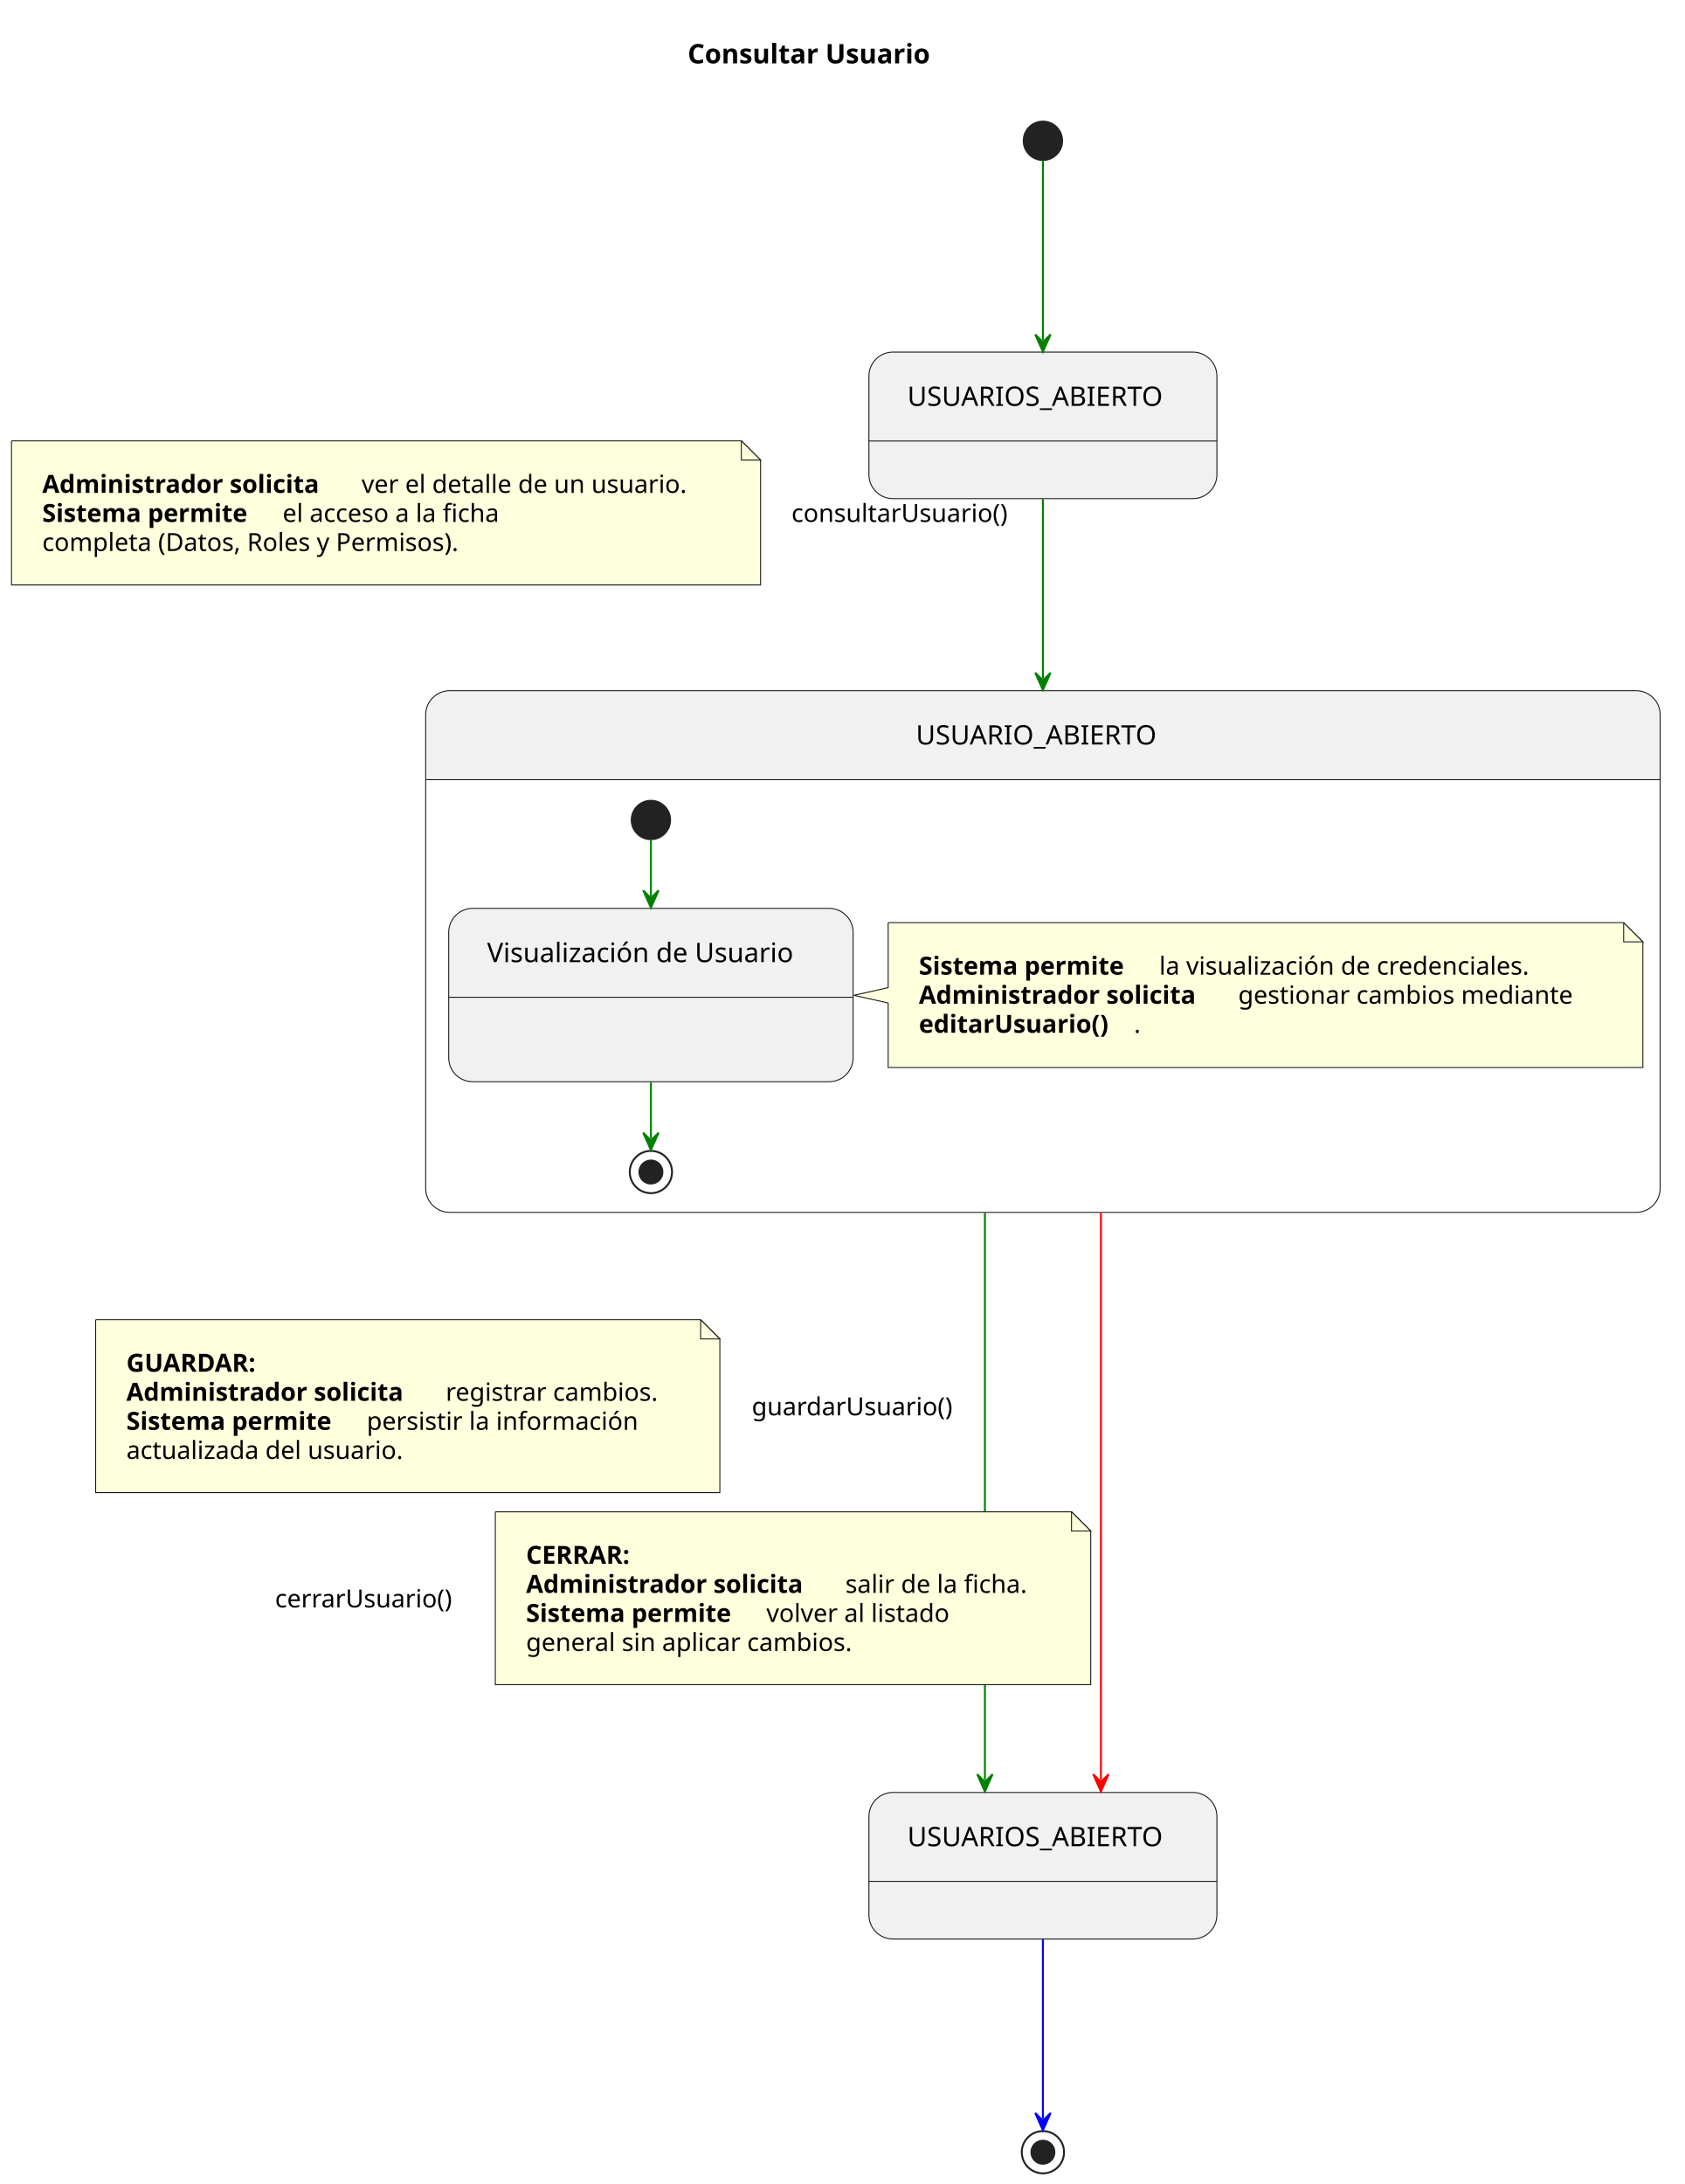
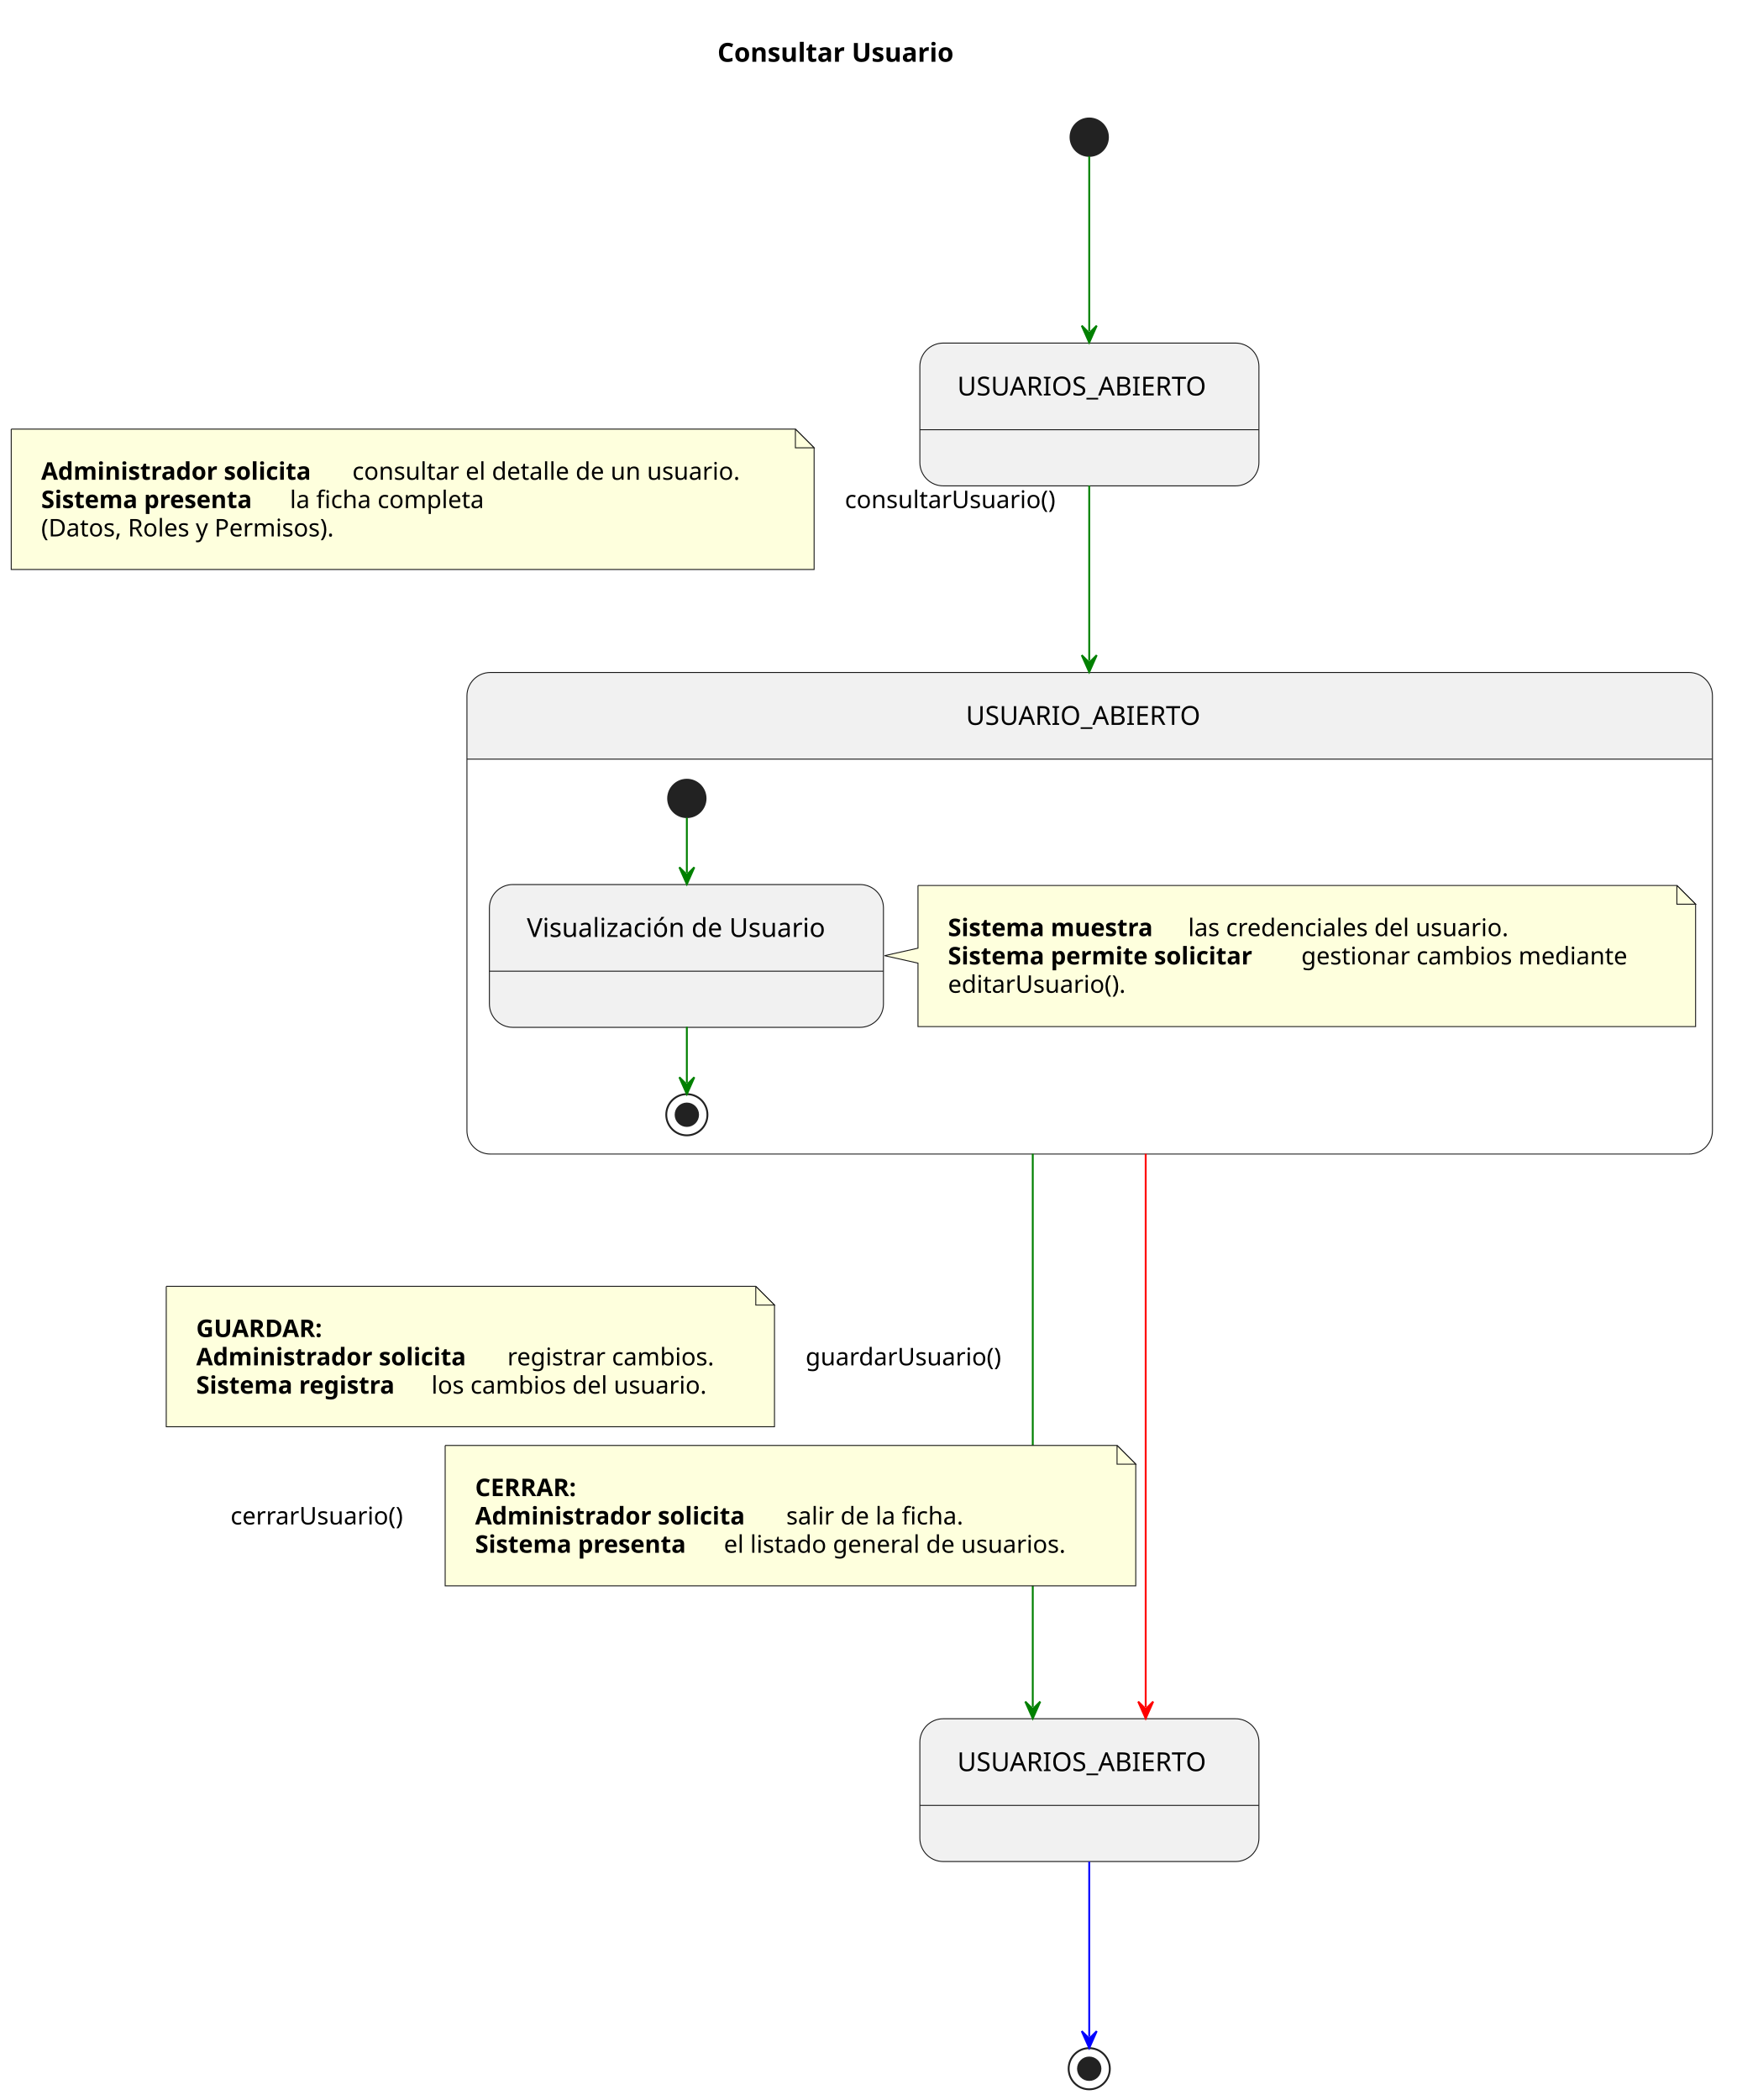
- <svg xmlns="http://www.w3.org/2000/svg" contentStyleType="text/css" data-diagram-type="STATE" height="1137px" preserveAspectRatio="none" style="width:877px;height:1137px;background:#FFFFFF;" version="1.1" viewBox="0 0 877 1137" width="877px" zoomAndPan="magnify">
+ <svg xmlns="http://www.w3.org/2000/svg" contentStyleType="text/css" data-diagram-type="STATE" height="1122px" preserveAspectRatio="none" style="width:928px;height:1122px;background:#FFFFFF;" version="1.1" viewBox="0 0 928 1122" width="928px" zoomAndPan="magnify">
  <defs />
  <g>
    <g class="title" data-source-line="1">
-       <text fill="#000000" font-family="sans-serif" font-size="14" font-weight="bold" lengthAdjust="spacing" textLength="141.312" x="358.032" y="32.995">Consultar Usuario</text>
+       <text fill="#000000" font-family="sans-serif" font-size="14" font-weight="bold" lengthAdjust="spacing" textLength="141.312" x="383.34" y="32.995">Consultar Usuario</text>
    </g>
-     <g>
-       <rect fill="#F1F1F1" height="76.297" rx="12.5" ry="12.5" style="stroke:#181818;stroke-width:0.5;" width="181.176" x="452.41" y="183.297" />
-       <line style="stroke:#181818;stroke-width:0.5;" x1="452.41" x2="633.586" y1="229.594" y2="229.594" />
-       <text fill="#000000" font-family="sans-serif" font-size="14" lengthAdjust="spacing" textLength="141.176" x="472.41" y="211.292">USUARIOS_ABIERTO</text>
+     <g id="USUARIOS_ABIERTO_INICIAL">
+       <rect fill="#F1F1F1" height="76.297" rx="12.5" ry="12.5" style="stroke:#181818;stroke-width:0.5;" width="181.176" x="491.5" y="183.297" />
+       <line style="stroke:#181818;stroke-width:0.5;" x1="491.5" x2="672.676" y1="229.594" y2="229.594" />
+       <text fill="#000000" font-family="sans-serif" font-size="14" lengthAdjust="spacing" textLength="141.176" x="511.5" y="211.292">USUARIOS_ABIERTO</text>
    </g>
-     <path d="M234.13,359.597 L851.876,359.597 A12.5,12.5 0 0 1 864.376,372.097 L864.376,405.894 L221.63,405.894 L221.63,372.097 A12.5,12.5 0 0 1 234.13,359.597" fill="#F1F1F1" />
-     <rect fill="none" height="271.567" rx="12.5" ry="12.5" style="stroke:#181818;stroke-width:0.5;" width="642.746" x="221.63" y="359.597" />
-     <line style="stroke:#181818;stroke-width:0.5;" x1="221.63" x2="864.376" y1="405.894" y2="405.894" />
-     <text fill="#000000" font-family="sans-serif" font-size="14" lengthAdjust="spacing" textLength="132.289" x="476.858" y="387.592">USUARIO_ABIERTO</text>
-     <g>
-       <rect fill="#F1F1F1" height="90.266" rx="12.5" ry="12.5" style="stroke:#181818;stroke-width:0.5;" width="210.55" x="233.63" y="472.894" />
-       <line style="stroke:#181818;stroke-width:0.5;" x1="233.63" x2="444.18" y1="519.191" y2="519.191" />
-       <text fill="#000000" font-family="sans-serif" font-size="14" lengthAdjust="spacing" textLength="170.55" x="253.63" y="500.889">Visualización de Usuario</text>
-       <text fill="#000000" font-family="sans-serif" font-size="12" lengthAdjust="spacing" textLength="3.814" x="248.63" y="545.329"> </text>
+     <path d="M262,359.297 L902.493,359.297 A12.5,12.5 0 0 1 914.993,371.797 L914.993,405.594 L249.5,405.594 L249.5,371.797 A12.5,12.5 0 0 1 262,359.297" fill="#F1F1F1" />
+     <rect fill="none" height="257.297" rx="12.5" ry="12.5" style="stroke:#181818;stroke-width:0.5;" width="665.493" x="249.5" y="359.297" />
+     <line style="stroke:#181818;stroke-width:0.5;" x1="249.5" x2="914.993" y1="405.594" y2="405.594" />
+     <text fill="#000000" font-family="sans-serif" font-size="14" lengthAdjust="spacing" textLength="132.289" x="516.102" y="387.292">USUARIO_ABIERTO</text>
+     <g id="USUARIO_ABIERTO.VisualizacionDatos">
+       <rect fill="#F1F1F1" height="76.297" rx="12.5" ry="12.5" style="stroke:#181818;stroke-width:0.5;" width="210.55" x="261.5" y="472.594" />
+       <line style="stroke:#181818;stroke-width:0.5;" x1="261.5" x2="472.05" y1="518.891" y2="518.891" />
+       <text fill="#000000" font-family="sans-serif" font-size="14" lengthAdjust="spacing" textLength="170.55" x="281.5" y="500.589">Visualización de Usuario</text>
    </g>
-     <ellipse cx="338.9" cy="426.894" fill="#222222" rx="10" ry="10" style="stroke:#222222;stroke-width:1;" />
-     <ellipse cx="338.9" cy="610.164" fill="none" rx="11" ry="11" style="stroke:#222222;stroke-width:1;" />
-     <ellipse cx="338.9" cy="610.164" fill="#222222" rx="6" ry="6" style="stroke:#222222;stroke-width:1;" />
-     <g class="entity" data-qualified-name="USUARIO_ABIERTO_COMP.GMN2" data-source-line="33" id="ent0003">
-       <path d="M462.43,480.334 L462.43,514.164 L444.57,518.164 L462.43,522.164 L462.43,555.732 A0,0 0 0 0 462.43,555.732 L855.376,555.732 A0,0 0 0 0 855.376,555.732 L855.376,490.334 L845.376,480.334 L462.43,480.334 A0,0 0 0 0 462.43,480.334" fill="#FEFFDD" style="stroke:#181818;stroke-width:0.5;" />
-       <path d="M845.376,480.334 L845.376,490.334 L855.376,490.334 L845.376,480.334" fill="#FEFFDD" style="stroke:#181818;stroke-width:0.5;" />
-       <text fill="#000000" font-family="sans-serif" font-size="13" font-weight="bold" lengthAdjust="spacing" textLength="120.999" x="478.43" y="507.401">Sistema permite</text>
-       <text fill="#000000" font-family="sans-serif" font-size="13" lengthAdjust="spacing" textLength="209.695" x="603.561" y="507.401">la visualización de credenciales.</text>
-       <text fill="#000000" font-family="sans-serif" font-size="13" font-weight="bold" lengthAdjust="spacing" textLength="162.119" x="478.43" y="522.534">Administrador solicita</text>
-       <text fill="#000000" font-family="sans-serif" font-size="13" lengthAdjust="spacing" textLength="185.694" x="644.682" y="522.534">gestionar cambios mediante</text>
-       <text fill="#000000" font-family="sans-serif" font-size="13" font-weight="bold" lengthAdjust="spacing" textLength="111.979" x="478.43" y="537.666">editarUsuario()</text>
-       <text fill="#000000" font-family="sans-serif" font-size="13" lengthAdjust="spacing" textLength="4.132" x="590.409" y="537.666">.</text>
+     <ellipse cx="367" cy="426.594" fill="#222222" rx="10" ry="10" style="stroke:#222222;stroke-width:1;" />
+     <ellipse cx="367" cy="595.594" fill="none" rx="11" ry="11" style="stroke:#222222;stroke-width:1;" />
+     <ellipse cx="367" cy="595.594" fill="#222222" rx="6" ry="6" style="stroke:#222222;stroke-width:1;" />
+     <g class="entity" data-entity="GMN2" data-source-line="20" data-uid="ent0003" id="entity_GMN2">
+       <path d="M490.5,473.094 L490.5,506.594 L472.64,510.594 L490.5,514.594 L490.5,548.492 A0,0 0 0 0 490.5,548.492 L905.993,548.492 A0,0 0 0 0 905.993,548.492 L905.993,483.094 L895.993,473.094 L490.5,473.094 A0,0 0 0 0 490.5,473.094" fill="#FEFFDD" style="stroke:#181818;stroke-width:0.5;" />
+       <path d="M895.993,473.094 L895.993,483.094 L905.993,483.094 L895.993,473.094" fill="#FEFFDD" style="stroke:#181818;stroke-width:0.5;" />
+       <text fill="#000000" font-family="sans-serif" font-size="13" font-weight="bold" lengthAdjust="spacing" textLength="124.186" x="506.5" y="500.161">Sistema muestra</text>
+       <text fill="#000000" font-family="sans-serif" font-size="13" lengthAdjust="spacing" textLength="184.958" x="634.818" y="500.161">las credenciales del usuario.</text>
+       <text fill="#000000" font-family="sans-serif" font-size="13" font-weight="bold" lengthAdjust="spacing" textLength="184.666" x="506.5" y="515.293">Sistema permite solicitar</text>
+       <text fill="#000000" font-family="sans-serif" font-size="13" lengthAdjust="spacing" textLength="185.694" x="695.298" y="515.293">gestionar cambios mediante</text>
+       <text fill="#000000" font-family="sans-serif" font-size="13" lengthAdjust="spacing" textLength="101.95" x="506.5" y="530.426">editarUsuario().</text>
    </g>
-     <g class="link" data-entity-1="ent0005" data-entity-2="ent0005" data-link-type="dependency" data-source-line="30" id="lnk6">
-       <path d="M338.9,437.354 C338.9,446.144 338.9,453.354 338.9,466.554" fill="none" id="*start*USUARIO_ABIERTO_COMP-to-VisualizacionDatos" style="stroke:#008000;stroke-width:1;" />
-       <polygon fill="#008000" points="338.9,472.554,342.9,463.554,338.9,467.554,334.9,463.554,338.9,472.554" style="stroke:#008000;stroke-width:1;" />
+     <g class="link" data-entity-1=".start.USUARIO_ABIERTO" data-entity-2="VisualizacionDatos" data-source-line="18" data-uid="lnk6" id="link_.start.USUARIO_ABIERTO_VisualizacionDatos">
+       <path d="M367,436.894 C367,445.834 367,453.344 367,466.374" fill="none" id="*start*USUARIO_ABIERTO-to-VisualizacionDatos" style="stroke:#008000;stroke-width:1;" />
+       <polygon fill="#008000" points="367,472.374,371,463.374,367,467.374,363,463.374,367,472.374" style="stroke:#008000;stroke-width:1;" />
    </g>
-     <g class="link" data-entity-1="ent0005" data-entity-2="ent0007" data-link-type="dependency" data-source-line="39" id="lnk8">
-       <path d="M338.9,563.554 C338.9,576.614 338.9,583.724 338.9,592.704" fill="none" id="VisualizacionDatos-to-*end*USUARIO_ABIERTO_COMP" style="stroke:#008000;stroke-width:1;" />
-       <polygon fill="#008000" points="338.9,598.704,342.9,589.704,338.9,593.704,334.9,589.704,338.9,598.704" style="stroke:#008000;stroke-width:1;" />
+     <g class="link" data-entity-1="VisualizacionDatos" data-entity-2=".end.USUARIO_ABIERTO" data-source-line="24" data-uid="lnk8" id="link_VisualizacionDatos_.end.USUARIO_ABIERTO">
+       <path d="M367,548.614 C367,561.704 367,569.354 367,578.554" fill="none" id="VisualizacionDatos-to-*end*USUARIO_ABIERTO" style="stroke:#008000;stroke-width:1;" />
+       <polygon fill="#008000" points="367,584.554,371,575.554,367,579.554,363,575.554,367,584.554" style="stroke:#008000;stroke-width:1;" />
    </g>
-     <g>
-       <rect fill="#F1F1F1" height="76.297" rx="12.5" ry="12.5" style="stroke:#181818;stroke-width:0.5;" width="181.176" x="452.41" y="933.157" />
-       <line style="stroke:#181818;stroke-width:0.5;" x1="452.41" x2="633.586" y1="979.454" y2="979.454" />
-       <text fill="#000000" font-family="sans-serif" font-size="14" lengthAdjust="spacing" textLength="141.176" x="472.41" y="961.152">USUARIOS_ABIERTO</text>
+     <g id="USUARIOS_ABIERTO_FINAL">
+       <rect fill="#F1F1F1" height="76.297" rx="12.5" ry="12.5" style="stroke:#181818;stroke-width:0.5;" width="181.176" x="491.5" y="918.297" />
+       <line style="stroke:#181818;stroke-width:0.5;" x1="491.5" x2="672.676" y1="964.594" y2="964.594" />
+       <text fill="#000000" font-family="sans-serif" font-size="14" lengthAdjust="spacing" textLength="141.176" x="511.5" y="946.292">USUARIOS_ABIERTO</text>
    </g>
-     <ellipse cx="543" cy="73.297" fill="#222222" rx="10" ry="10" style="stroke:#222222;stroke-width:1;" />
-     <ellipse cx="543" cy="1120.457" fill="none" rx="11" ry="11" style="stroke:#222222;stroke-width:1;" />
-     <ellipse cx="543" cy="1120.457" fill="#222222" rx="6" ry="6" style="stroke:#222222;stroke-width:1;" />
-     <g class="link" data-entity-1="ent0002" data-entity-2="ent0002" data-link-type="dependency" data-source-line="13" id="lnk3">
-       <path d="M543,83.477 C543,103.677 543,143.747 543,177.107" fill="none" id="*start*-to-USUARIOS_ABIERTO_INICIAL" style="stroke:#008000;stroke-width:1;" />
-       <polygon fill="#008000" points="543,183.107,547,174.107,543,178.107,539,174.107,543,183.107" style="stroke:#008000;stroke-width:1;" />
+     <ellipse cx="582" cy="73.297" fill="#222222" rx="10" ry="10" style="stroke:#222222;stroke-width:1;" />
+     <ellipse cx="582" cy="1105.297" fill="none" rx="11" ry="11" style="stroke:#222222;stroke-width:1;" />
+     <ellipse cx="582" cy="1105.297" fill="#222222" rx="6" ry="6" style="stroke:#222222;stroke-width:1;" />
+     <g class="link" data-entity-1=".start." data-entity-2="USUARIOS_ABIERTO_INICIAL" data-source-line="9" data-uid="lnk3" id="link_.start._USUARIOS_ABIERTO_INICIAL">
+       <path d="M582,83.467 C582,103.647 582,143.677 582,176.997" fill="none" id="*start*-to-USUARIOS_ABIERTO_INICIAL" style="stroke:#008000;stroke-width:1;" />
+       <polygon fill="#008000" points="582,182.997,586,173.997,582,177.997,578,173.997,582,182.997" style="stroke:#008000;stroke-width:1;" />
    </g>
-     <g class="link" data-entity-1="ent0002" data-entity-2="ent0003" data-link-type="dependency" data-source-line="16" id="lnk4">
-       <path d="M543,259.827 C543,286.107 543,316.697 543,353.207" fill="none" id="USUARIOS_ABIERTO_INICIAL-to-USUARIO_ABIERTO_COMP" style="stroke:#008000;stroke-width:1;" />
-       <polygon fill="#008000" points="543,359.207,547,350.207,543,354.207,539,350.207,543,359.207" style="stroke:#008000;stroke-width:1;" />
-       <path d="M6,229.517 L6,304.517 L396,304.517 L396,239.517 L386,229.517 L6,229.517" fill="#FEFFDD" style="stroke:#181818;stroke-width:0.5;" />
-       <path d="M386,229.517 L386,239.517 L396,239.517 L386,229.517" fill="#FEFFDD" style="stroke:#181818;stroke-width:0.5;" />
-       <text fill="#000000" font-family="sans-serif" font-size="13" font-weight="bold" lengthAdjust="spacing" textLength="162.119" x="22" y="256.584">Administrador solicita</text>
-       <text fill="#000000" font-family="sans-serif" font-size="13" lengthAdjust="spacing" textLength="182.832" x="188.251" y="256.584">ver el detalle de un usuario.</text>
-       <text fill="#000000" font-family="sans-serif" font-size="13" font-weight="bold" lengthAdjust="spacing" textLength="120.999" x="22" y="271.717">Sistema permite</text>
-       <text fill="#000000" font-family="sans-serif" font-size="13" lengthAdjust="spacing" textLength="124.211" x="147.131" y="271.717">el acceso a la ficha</text>
-       <text fill="#000000" font-family="sans-serif" font-size="13" lengthAdjust="spacing" textLength="235.447" x="22" y="286.849">completa (Datos, Roles y Permisos).</text>
-       <text fill="#000000" font-family="sans-serif" font-size="13" lengthAdjust="spacing" textLength="119.92" x="412.083" y="271.717">consultarUsuario()</text>
+     <g class="link" data-entity-1="USUARIOS_ABIERTO_INICIAL" data-entity-2="USUARIO_ABIERTO" data-source-line="10" data-uid="lnk4" id="link_USUARIOS_ABIERTO_INICIAL_USUARIO_ABIERTO">
+       <path d="M582,259.477 C582,285.887 582,316.697 582,353.057" fill="none" id="USUARIOS_ABIERTO_INICIAL-to-USUARIO_ABIERTO" style="stroke:#008000;stroke-width:1;" />
+       <polygon fill="#008000" points="582,359.057,586,350.057,582,354.057,578,350.057,582,359.057" style="stroke:#008000;stroke-width:1;" />
+       <path d="M6,229.267 L6,304.267 L435,304.267 L435,239.267 L425,229.267 L6,229.267" fill="#FEFFDD" style="stroke:#181818;stroke-width:0.5;" />
+       <path d="M425,229.267 L425,239.267 L435,239.267 L425,229.267" fill="#FEFFDD" style="stroke:#181818;stroke-width:0.5;" />
+       <text fill="#000000" font-family="sans-serif" font-size="13" font-weight="bold" lengthAdjust="spacing" textLength="162.119" x="22" y="256.334">Administrador solicita</text>
+       <text fill="#000000" font-family="sans-serif" font-size="13" lengthAdjust="spacing" textLength="222.168" x="188.251" y="256.334">consultar el detalle de un usuario.</text>
+       <text fill="#000000" font-family="sans-serif" font-size="13" font-weight="bold" lengthAdjust="spacing" textLength="128.762" x="22" y="271.467">Sistema presenta</text>
+       <text fill="#000000" font-family="sans-serif" font-size="13" lengthAdjust="spacing" textLength="112.074" x="154.894" y="271.467">la ficha completa</text>
+       <text fill="#000000" font-family="sans-serif" font-size="13" lengthAdjust="spacing" textLength="170.625" x="22" y="286.599">(Datos, Roles y Permisos).</text>
+       <text fill="#000000" font-family="sans-serif" font-size="13" lengthAdjust="spacing" textLength="119.92" x="451.419" y="271.467">consultarUsuario()</text>
    </g>
-     <g class="link" data-entity-1="ent0003" data-entity-2="ent0004" data-link-type="dependency" data-source-line="43" id="lnk9">
-       <path d="M512.8,631.437 C512.8,734.047 512.8,861.817 512.8,926.677" fill="none" id="USUARIO_ABIERTO_COMP-to-USUARIOS_ABIERTO_FINAL" style="stroke:#008000;stroke-width:1;" />
-       <polygon fill="#008000" points="512.8,932.677,516.8,923.677,512.8,927.677,508.8,923.677,512.8,932.677" style="stroke:#008000;stroke-width:1;" />
-       <path d="M49.8,687.057 L49.8,777.057 L374.8,777.057 L374.8,697.057 L364.8,687.057 L49.8,687.057" fill="#FEFFDD" style="stroke:#181818;stroke-width:0.5;" />
-       <path d="M364.8,687.057 L364.8,697.057 L374.8,697.057 L364.8,687.057" fill="#FEFFDD" style="stroke:#181818;stroke-width:0.5;" />
-       <text fill="#000000" font-family="sans-serif" font-size="13" font-weight="bold" lengthAdjust="spacing" textLength="77.359" x="65.8" y="714.124">GUARDAR:</text>
-       <text fill="#000000" font-family="sans-serif" font-size="13" font-weight="bold" lengthAdjust="spacing" textLength="162.119" x="65.8" y="729.257">Administrador solicita</text>
-       <text fill="#000000" font-family="sans-serif" font-size="13" lengthAdjust="spacing" textLength="118.365" x="232.052" y="729.257">registrar cambios.</text>
-       <text fill="#000000" font-family="sans-serif" font-size="13" font-weight="bold" lengthAdjust="spacing" textLength="120.999" x="65.8" y="744.389">Sistema permite</text>
-       <text fill="#000000" font-family="sans-serif" font-size="13" lengthAdjust="spacing" textLength="149.957" x="190.931" y="744.389">persistir la información</text>
-       <text fill="#000000" font-family="sans-serif" font-size="13" lengthAdjust="spacing" textLength="155.035" x="65.8" y="759.522">actualizada del usuario.</text>
-       <text fill="#000000" font-family="sans-serif" font-size="13" lengthAdjust="spacing" textLength="110.913" x="391.416" y="736.823">guardarUsuario()</text>
+     <g class="link" data-entity-1="USUARIO_ABIERTO" data-entity-2="USUARIOS_ABIERTO_FINAL" data-source-line="26" data-uid="lnk9" id="link_USUARIO_ABIERTO_USUARIOS_ABIERTO_FINAL">
+       <path d="M551.83,616.437 C551.83,718.017 551.83,847.117 551.83,912.137" fill="none" id="USUARIO_ABIERTO-to-USUARIOS_ABIERTO_FINAL" style="stroke:#008000;stroke-width:1;" />
+       <polygon fill="#008000" points="551.83,918.137,555.83,909.137,551.83,913.137,547.83,909.137,551.83,918.137" style="stroke:#008000;stroke-width:1;" />
+       <path d="M88.83,687.287 L88.83,762.287 L413.83,762.287 L413.83,697.287 L403.83,687.287 L88.83,687.287" fill="#FEFFDD" style="stroke:#181818;stroke-width:0.5;" />
+       <path d="M403.83,687.287 L403.83,697.287 L413.83,697.287 L403.83,687.287" fill="#FEFFDD" style="stroke:#181818;stroke-width:0.5;" />
+       <text fill="#000000" font-family="sans-serif" font-size="13" font-weight="bold" lengthAdjust="spacing" textLength="77.359" x="104.83" y="714.354">GUARDAR:</text>
+       <text fill="#000000" font-family="sans-serif" font-size="13" font-weight="bold" lengthAdjust="spacing" textLength="162.119" x="104.83" y="729.487">Administrador solicita</text>
+       <text fill="#000000" font-family="sans-serif" font-size="13" lengthAdjust="spacing" textLength="118.365" x="271.082" y="729.487">registrar cambios.</text>
+       <text fill="#000000" font-family="sans-serif" font-size="13" font-weight="bold" lengthAdjust="spacing" textLength="121.558" x="104.83" y="744.619">Sistema registra</text>
+       <text fill="#000000" font-family="sans-serif" font-size="13" lengthAdjust="spacing" textLength="157.225" x="230.52" y="744.619">los cambios del usuario.</text>
+       <text fill="#000000" font-family="sans-serif" font-size="13" lengthAdjust="spacing" textLength="110.913" x="430.446" y="729.487">guardarUsuario()</text>
    </g>
-     <g class="link" data-entity-1="ent0003" data-entity-2="ent0004" data-link-type="dependency" data-source-line="51" id="lnk10">
-       <path d="M573.2,631.437 C573.2,734.047 573.2,861.817 573.2,926.677" fill="none" id="USUARIO_ABIERTO_COMP-to-USUARIOS_ABIERTO_FINAL-1" style="stroke:#FF0000;stroke-width:1;" />
-       <polygon fill="#FF0000" points="573.2,932.677,577.2,923.677,573.2,927.677,569.2,923.677,573.2,932.677" style="stroke:#FF0000;stroke-width:1;" />
-       <text fill="#000000" font-family="sans-serif" font-size="13" lengthAdjust="spacing" textLength="98.693" x="143.2" y="836.823">cerrarUsuario()</text>
-       <path d="M257.893,787.057 L257.893,877.057 L567.893,877.057 L567.893,797.057 L557.893,787.057 L257.893,787.057" fill="#FEFFDD" style="stroke:#181818;stroke-width:0.5;" />
-       <path d="M557.893,787.057 L557.893,797.057 L567.893,797.057 L557.893,787.057" fill="#FEFFDD" style="stroke:#181818;stroke-width:0.5;" />
-       <text fill="#000000" font-family="sans-serif" font-size="13" font-weight="bold" lengthAdjust="spacing" textLength="63.711" x="273.893" y="814.124">CERRAR:</text>
-       <text fill="#000000" font-family="sans-serif" font-size="13" font-weight="bold" lengthAdjust="spacing" textLength="162.119" x="273.893" y="829.257">Administrador solicita</text>
-       <text fill="#000000" font-family="sans-serif" font-size="13" lengthAdjust="spacing" textLength="103.207" x="440.145" y="829.257">salir de la ficha.</text>
-       <text fill="#000000" font-family="sans-serif" font-size="13" font-weight="bold" lengthAdjust="spacing" textLength="120.999" x="273.893" y="844.389">Sistema permite</text>
-       <text fill="#000000" font-family="sans-serif" font-size="13" lengthAdjust="spacing" textLength="103.403" x="399.025" y="844.389">volver al listado</text>
-       <text fill="#000000" font-family="sans-serif" font-size="13" lengthAdjust="spacing" textLength="182.832" x="273.893" y="859.522">general sin aplicar cambios.</text>
+     <g class="link" data-entity-1="USUARIO_ABIERTO" data-entity-2="USUARIOS_ABIERTO_FINAL" data-source-line="32" data-uid="lnk10" id="link_USUARIO_ABIERTO_USUARIOS_ABIERTO_FINAL">
+       <path d="M612.17,616.437 C612.17,718.017 612.17,847.117 612.17,912.137" fill="none" id="USUARIO_ABIERTO-to-USUARIOS_ABIERTO_FINAL-1" style="stroke:#FF0000;stroke-width:1;" />
+       <polygon fill="#FF0000" points="612.17,918.137,616.17,909.137,612.17,913.137,608.17,909.137,612.17,918.137" style="stroke:#FF0000;stroke-width:1;" />
+       <text fill="#000000" font-family="sans-serif" font-size="13" lengthAdjust="spacing" textLength="98.693" x="123.17" y="814.487">cerrarUsuario()</text>
+       <path d="M237.863,772.287 L237.863,847.287 L606.863,847.287 L606.863,782.287 L596.863,772.287 L237.863,772.287" fill="#FEFFDD" style="stroke:#181818;stroke-width:0.5;" />
+       <path d="M596.863,772.287 L596.863,782.287 L606.863,782.287 L596.863,772.287" fill="#FEFFDD" style="stroke:#181818;stroke-width:0.5;" />
+       <text fill="#000000" font-family="sans-serif" font-size="13" font-weight="bold" lengthAdjust="spacing" textLength="63.711" x="253.863" y="799.354">CERRAR:</text>
+       <text fill="#000000" font-family="sans-serif" font-size="13" font-weight="bold" lengthAdjust="spacing" textLength="162.119" x="253.863" y="814.487">Administrador solicita</text>
+       <text fill="#000000" font-family="sans-serif" font-size="13" lengthAdjust="spacing" textLength="103.207" x="420.115" y="814.487">salir de la ficha.</text>
+       <text fill="#000000" font-family="sans-serif" font-size="13" font-weight="bold" lengthAdjust="spacing" textLength="128.762" x="253.863" y="829.619">Sistema presenta</text>
+       <text fill="#000000" font-family="sans-serif" font-size="13" lengthAdjust="spacing" textLength="196.098" x="386.758" y="829.619">el listado general de usuarios.</text>
    </g>
-     <g class="link" data-entity-1="ent0004" data-entity-2="ent0011" data-link-type="dependency" data-source-line="59" id="lnk12">
-       <path d="M543,1009.717 C543,1042.687 543,1082.107 543,1103.037" fill="none" id="USUARIOS_ABIERTO_FINAL-to-*end*" style="stroke:#0000FF;stroke-width:1;" />
-       <polygon fill="#0000FF" points="543,1109.037,547,1100.037,543,1104.037,539,1100.037,543,1109.037" style="stroke:#0000FF;stroke-width:1;" />
+     <g class="link" data-entity-1="USUARIOS_ABIERTO_FINAL" data-entity-2=".end." data-source-line="38" data-uid="lnk12" id="link_USUARIOS_ABIERTO_FINAL_.end.">
+       <path d="M582,994.667 C582,1027.777 582,1067.457 582,1088.217" fill="none" id="USUARIOS_ABIERTO_FINAL-to-*end*" style="stroke:#0000FF;stroke-width:1;" />
+       <polygon fill="#0000FF" points="582,1094.217,586,1085.217,582,1089.217,578,1085.217,582,1094.217" style="stroke:#0000FF;stroke-width:1;" />
    </g>
  </g>
</svg>
